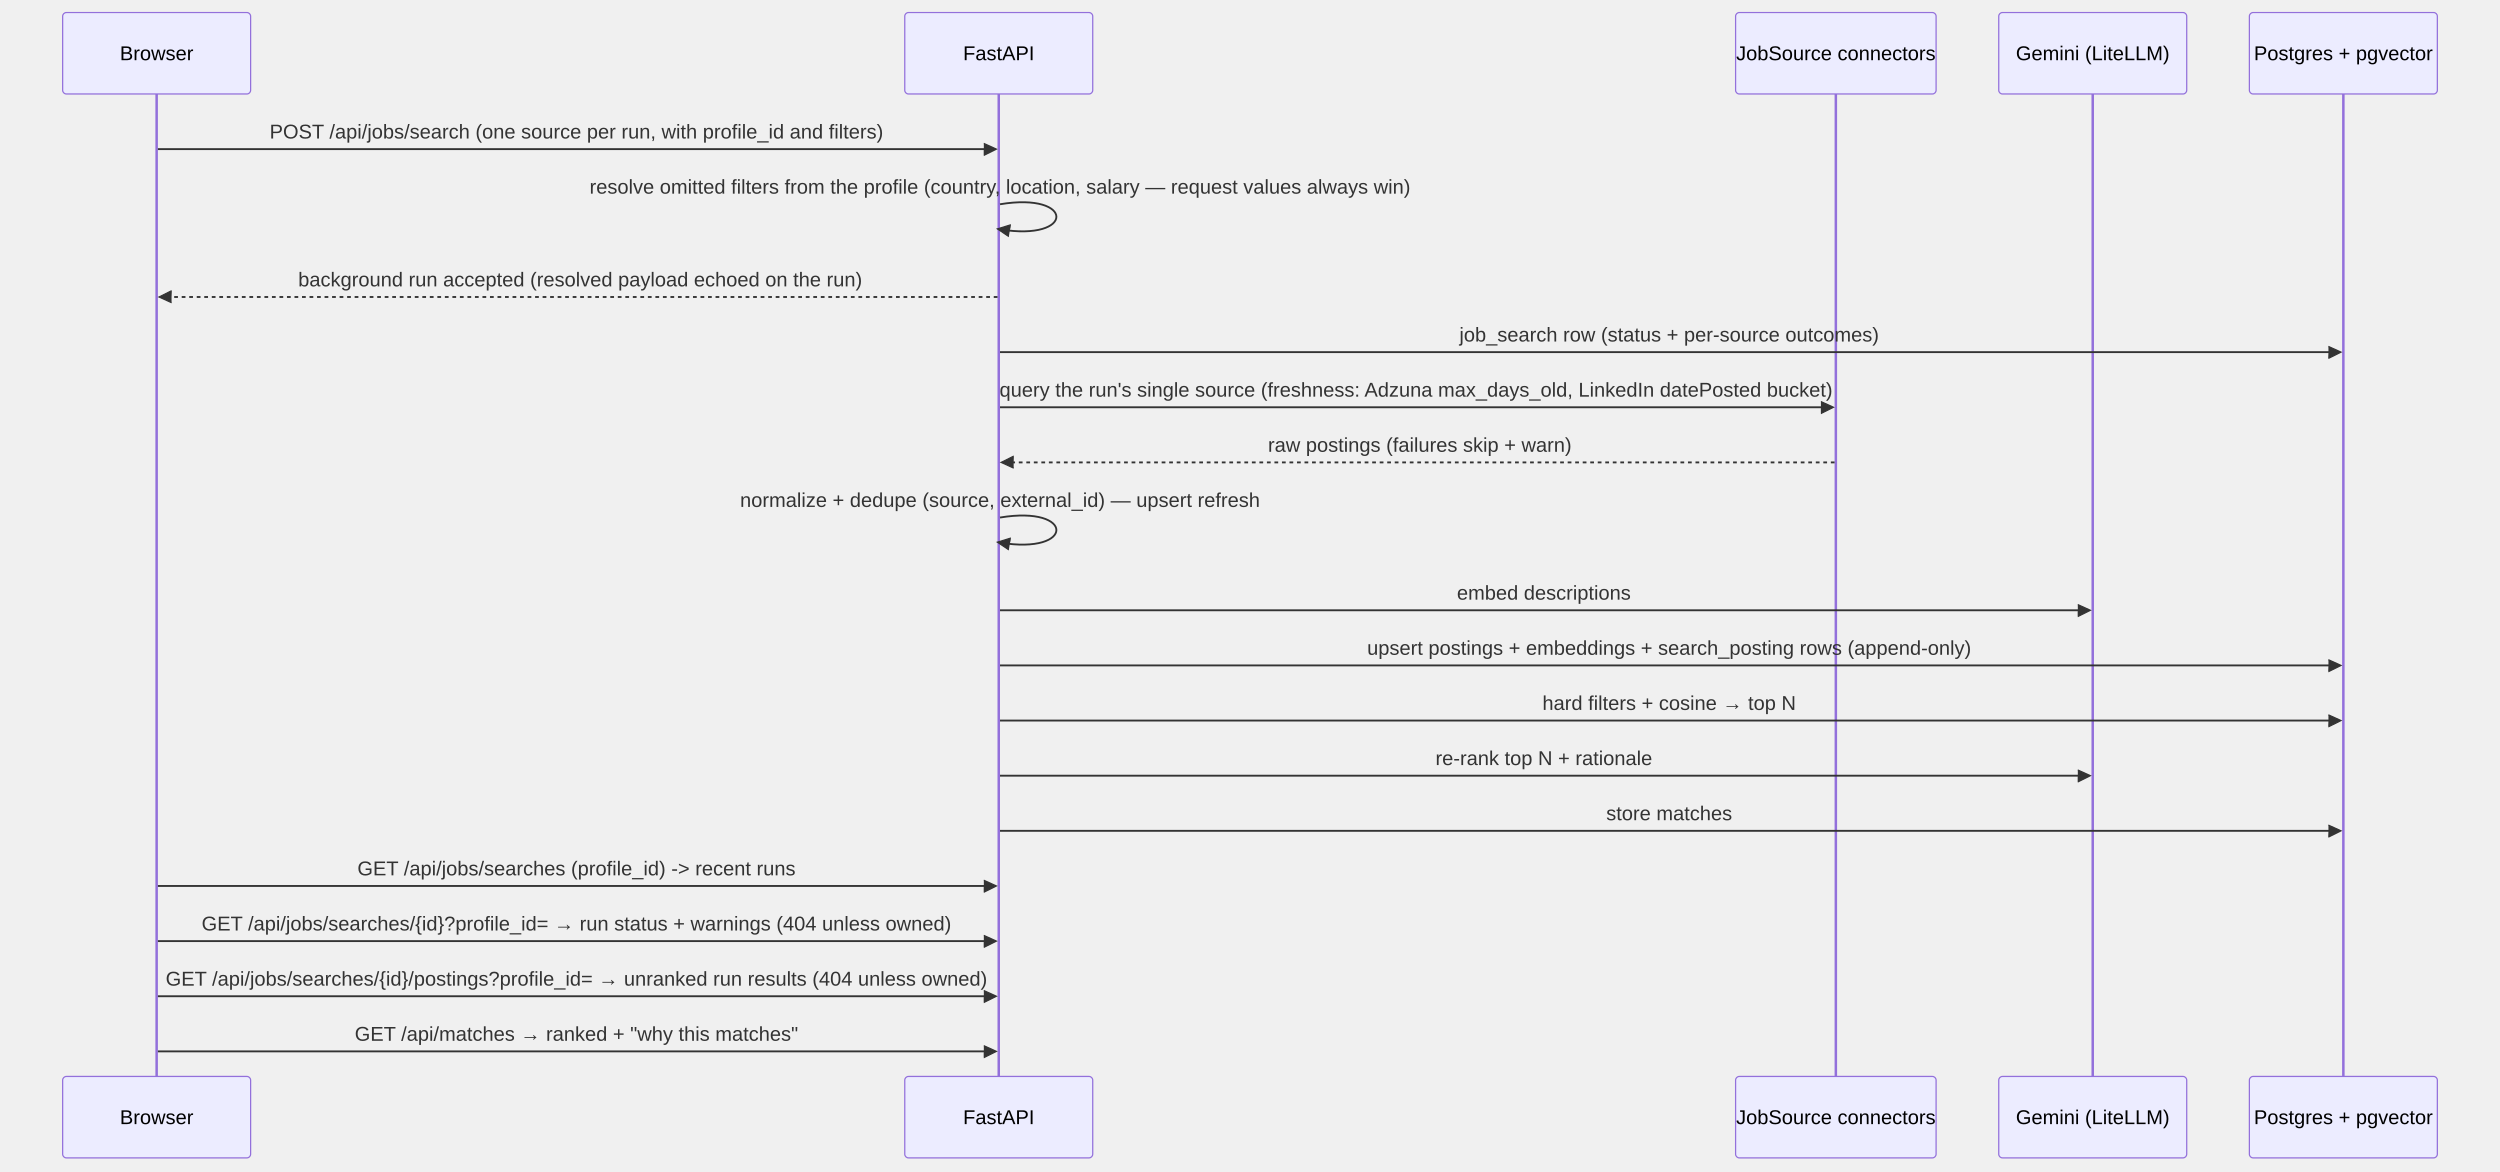
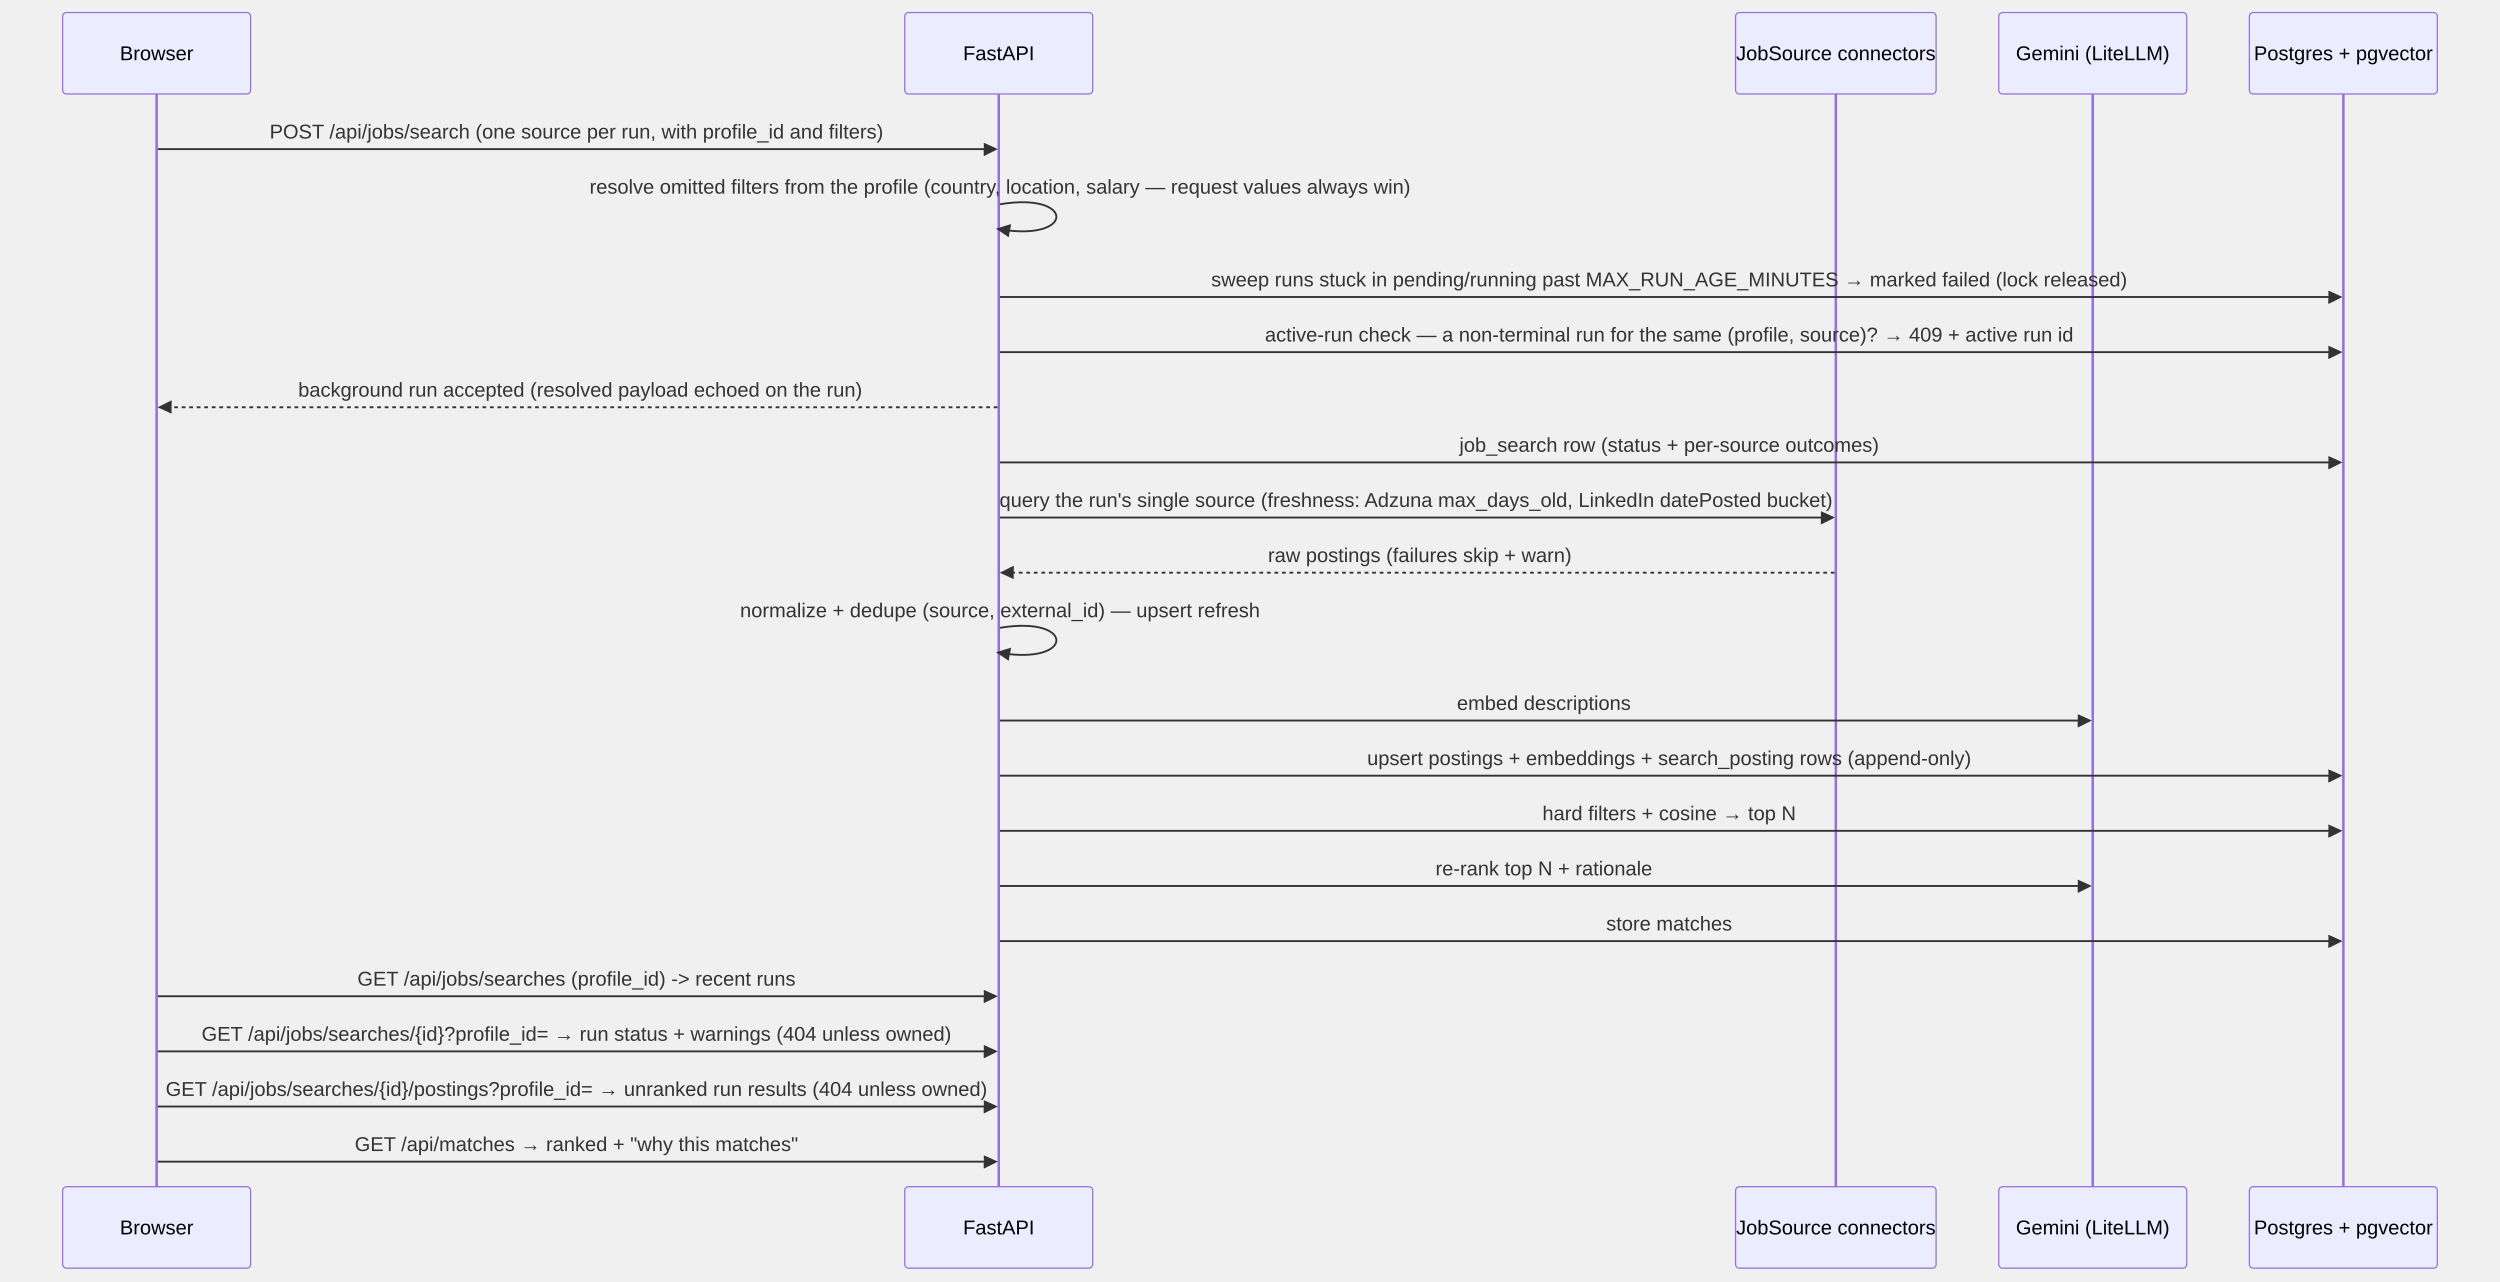
- <svg xmlns="http://www.w3.org/2000/svg" id="my-svg" width="100%" style="max-width: 1995px; background-color: white;" viewBox="-50 -10 1995 935" role="graphics-document document" aria-roledescription="sequence">
+ <svg xmlns="http://www.w3.org/2000/svg" id="my-svg" width="100%" style="max-width: 1995px; background-color: white;" viewBox="-50 -10 1995 1023" role="graphics-document document" aria-roledescription="sequence">
  <g>
-     <rect x="1745" y="849" fill="#eaeaea" stroke="#666" width="150" height="65" name="D" rx="3" ry="3" class="actor actor-bottom" />
-     <text x="1820" y="881.5" dominant-baseline="central" alignment-baseline="central" class="actor actor-box" style="text-anchor: middle; font-size: 16px; font-weight: 400;">
+     <rect x="1745" y="937" fill="#eaeaea" stroke="#666" width="150" height="65" name="D" rx="3" ry="3" class="actor actor-bottom" />
+     <text x="1820" y="969.5" dominant-baseline="central" alignment-baseline="central" class="actor actor-box" style="text-anchor: middle; font-size: 16px; font-weight: 400;">
      <tspan x="1820" dy="0">Postgres + pgvector</tspan>
    </text>
  </g>
  <g>
-     <rect x="1545" y="849" fill="#eaeaea" stroke="#666" width="150" height="65" name="G" rx="3" ry="3" class="actor actor-bottom" />
-     <text x="1620" y="881.5" dominant-baseline="central" alignment-baseline="central" class="actor actor-box" style="text-anchor: middle; font-size: 16px; font-weight: 400;">
+     <rect x="1545" y="937" fill="#eaeaea" stroke="#666" width="150" height="65" name="G" rx="3" ry="3" class="actor actor-bottom" />
+     <text x="1620" y="969.5" dominant-baseline="central" alignment-baseline="central" class="actor actor-box" style="text-anchor: middle; font-size: 16px; font-weight: 400;">
      <tspan x="1620" dy="0">Gemini (LiteLLM)</tspan>
    </text>
  </g>
  <g>
-     <rect x="1335" y="849" fill="#eaeaea" stroke="#666" width="160" height="65" name="C" rx="3" ry="3" class="actor actor-bottom" />
-     <text x="1415" y="881.5" dominant-baseline="central" alignment-baseline="central" class="actor actor-box" style="text-anchor: middle; font-size: 16px; font-weight: 400;">
+     <rect x="1335" y="937" fill="#eaeaea" stroke="#666" width="160" height="65" name="C" rx="3" ry="3" class="actor actor-bottom" />
+     <text x="1415" y="969.5" dominant-baseline="central" alignment-baseline="central" class="actor actor-box" style="text-anchor: middle; font-size: 16px; font-weight: 400;">
      <tspan x="1415" dy="0">JobSource connectors</tspan>
    </text>
  </g>
  <g>
-     <rect x="672" y="849" fill="#eaeaea" stroke="#666" width="150" height="65" name="A" rx="3" ry="3" class="actor actor-bottom" />
-     <text x="747" y="881.5" dominant-baseline="central" alignment-baseline="central" class="actor actor-box" style="text-anchor: middle; font-size: 16px; font-weight: 400;">
+     <rect x="672" y="937" fill="#eaeaea" stroke="#666" width="150" height="65" name="A" rx="3" ry="3" class="actor actor-bottom" />
+     <text x="747" y="969.5" dominant-baseline="central" alignment-baseline="central" class="actor actor-box" style="text-anchor: middle; font-size: 16px; font-weight: 400;">
      <tspan x="747" dy="0">FastAPI</tspan>
    </text>
  </g>
  <g>
-     <rect x="0" y="849" fill="#eaeaea" stroke="#666" width="150" height="65" name="B" rx="3" ry="3" class="actor actor-bottom" />
-     <text x="75" y="881.5" dominant-baseline="central" alignment-baseline="central" class="actor actor-box" style="text-anchor: middle; font-size: 16px; font-weight: 400;">
+     <rect x="0" y="937" fill="#eaeaea" stroke="#666" width="150" height="65" name="B" rx="3" ry="3" class="actor actor-bottom" />
+     <text x="75" y="969.5" dominant-baseline="central" alignment-baseline="central" class="actor actor-box" style="text-anchor: middle; font-size: 16px; font-weight: 400;">
      <tspan x="75" dy="0">Browser</tspan>
    </text>
  </g>
  <g>
-     <line id="actor4" x1="1820" y1="65" x2="1820" y2="849" class="actor-line 200" stroke-width="0.5px" stroke="#999" name="D" data-et="life-line" data-id="D" />
+     <line id="actor4" x1="1820" y1="65" x2="1820" y2="937" class="actor-line 200" stroke-width="0.5px" stroke="#999" name="D" data-et="life-line" data-id="D" />
    <g id="root-4" data-et="participant" data-type="participant" data-id="D">
      <rect x="1745" y="0" fill="#eaeaea" stroke="#666" width="150" height="65" name="D" rx="3" ry="3" class="actor actor-top" />
      <text x="1820" y="32.5" dominant-baseline="central" alignment-baseline="central" class="actor actor-box" style="text-anchor: middle; font-size: 16px; font-weight: 400;">
        <tspan x="1820" dy="0">Postgres + pgvector</tspan>
      </text>
    </g>
  </g>
  <g>
-     <line id="actor3" x1="1620" y1="65" x2="1620" y2="849" class="actor-line 200" stroke-width="0.5px" stroke="#999" name="G" data-et="life-line" data-id="G" />
+     <line id="actor3" x1="1620" y1="65" x2="1620" y2="937" class="actor-line 200" stroke-width="0.5px" stroke="#999" name="G" data-et="life-line" data-id="G" />
    <g id="root-3" data-et="participant" data-type="participant" data-id="G">
      <rect x="1545" y="0" fill="#eaeaea" stroke="#666" width="150" height="65" name="G" rx="3" ry="3" class="actor actor-top" />
      <text x="1620" y="32.5" dominant-baseline="central" alignment-baseline="central" class="actor actor-box" style="text-anchor: middle; font-size: 16px; font-weight: 400;">
        <tspan x="1620" dy="0">Gemini (LiteLLM)</tspan>
      </text>
    </g>
  </g>
  <g>
-     <line id="actor2" x1="1415" y1="65" x2="1415" y2="849" class="actor-line 200" stroke-width="0.5px" stroke="#999" name="C" data-et="life-line" data-id="C" />
+     <line id="actor2" x1="1415" y1="65" x2="1415" y2="937" class="actor-line 200" stroke-width="0.5px" stroke="#999" name="C" data-et="life-line" data-id="C" />
    <g id="root-2" data-et="participant" data-type="participant" data-id="C">
      <rect x="1335" y="0" fill="#eaeaea" stroke="#666" width="160" height="65" name="C" rx="3" ry="3" class="actor actor-top" />
      <text x="1415" y="32.5" dominant-baseline="central" alignment-baseline="central" class="actor actor-box" style="text-anchor: middle; font-size: 16px; font-weight: 400;">
        <tspan x="1415" dy="0">JobSource connectors</tspan>
      </text>
    </g>
  </g>
  <g>
-     <line id="actor1" x1="747" y1="65" x2="747" y2="849" class="actor-line 200" stroke-width="0.5px" stroke="#999" name="A" data-et="life-line" data-id="A" />
+     <line id="actor1" x1="747" y1="65" x2="747" y2="937" class="actor-line 200" stroke-width="0.5px" stroke="#999" name="A" data-et="life-line" data-id="A" />
    <g id="root-1" data-et="participant" data-type="participant" data-id="A">
      <rect x="672" y="0" fill="#eaeaea" stroke="#666" width="150" height="65" name="A" rx="3" ry="3" class="actor actor-top" />
      <text x="747" y="32.5" dominant-baseline="central" alignment-baseline="central" class="actor actor-box" style="text-anchor: middle; font-size: 16px; font-weight: 400;">
        <tspan x="747" dy="0">FastAPI</tspan>
      </text>
    </g>
  </g>
  <g>
-     <line id="actor0" x1="75" y1="65" x2="75" y2="849" class="actor-line 200" stroke-width="0.5px" stroke="#999" name="B" data-et="life-line" data-id="B" />
+     <line id="actor0" x1="75" y1="65" x2="75" y2="937" class="actor-line 200" stroke-width="0.5px" stroke="#999" name="B" data-et="life-line" data-id="B" />
    <g id="root-0" data-et="participant" data-type="participant" data-id="B">
      <rect x="0" y="0" fill="#eaeaea" stroke="#666" width="150" height="65" name="B" rx="3" ry="3" class="actor actor-top" />
      <text x="75" y="32.5" dominant-baseline="central" alignment-baseline="central" class="actor actor-box" style="text-anchor: middle; font-size: 16px; font-weight: 400;">
        <tspan x="75" dy="0">Browser</tspan>
      </text>
    </g>
  </g>
  <style>#my-svg{font-family:"trebuchet ms",verdana,arial,sans-serif;font-size:16px;fill:#333;}@keyframes edge-animation-frame{from{stroke-dashoffset:0;}}@keyframes dash{to{stroke-dashoffset:0;}}#my-svg .edge-animation-slow{stroke-dasharray:9,5!important;stroke-dashoffset:900;animation:dash 50s linear infinite;stroke-linecap:round;}#my-svg .edge-animation-fast{stroke-dasharray:9,5!important;stroke-dashoffset:900;animation:dash 20s linear infinite;stroke-linecap:round;}#my-svg .error-icon{fill:#552222;}#my-svg .error-text{fill:#552222;stroke:#552222;}#my-svg .edge-thickness-normal{stroke-width:1px;}#my-svg .edge-thickness-thick{stroke-width:3.5px;}#my-svg .edge-pattern-solid{stroke-dasharray:0;}#my-svg .edge-thickness-invisible{stroke-width:0;fill:none;}#my-svg .edge-pattern-dashed{stroke-dasharray:3;}#my-svg .edge-pattern-dotted{stroke-dasharray:2;}#my-svg .marker{fill:#333333;stroke:#333333;}#my-svg .marker.cross{stroke:#333333;}#my-svg svg{font-family:"trebuchet ms",verdana,arial,sans-serif;font-size:16px;}#my-svg p{margin:0;}#my-svg .actor{stroke:#9370DB;fill:#ECECFF;stroke-width:1;}#my-svg rect.actor.outer-path[data-look="neo"]{filter:drop-shadow(1px 2px 2px rgba(185, 185, 185, 1));}#my-svg rect.note[data-look="neo"]{stroke:#aaaa33;fill:#fff5ad;filter:drop-shadow(1px 2px 2px rgba(185, 185, 185, 1));}#my-svg text.actor&gt;tspan{fill:black;stroke:none;}#my-svg .actor-line{stroke:#9370DB;}#my-svg .innerArc{stroke-width:1.5;stroke-dasharray:none;}#my-svg .messageLine0{stroke-width:1.5;stroke-dasharray:none;stroke:#333;}#my-svg .messageLine1{stroke-width:1.5;stroke-dasharray:2,2;stroke:#333;}#my-svg [id$="-arrowhead"] path{fill:#333;stroke:#333;}#my-svg .sequenceNumber{fill:white;}#my-svg [id$="-sequencenumber"]{fill:#333;}#my-svg [id$="-crosshead"] path{fill:#333;stroke:#333;}#my-svg .messageText{fill:#333;stroke:none;}#my-svg .labelBox{stroke:#9370DB;fill:#ECECFF;filter:none;}#my-svg .labelText,#my-svg .labelText&gt;tspan{fill:black;stroke:none;}#my-svg .loopText,#my-svg .loopText&gt;tspan{fill:black;stroke:none;}#my-svg .sectionTitle,#my-svg .sectionTitle&gt;tspan{fill:black;stroke:none;}#my-svg .loopLine{stroke-width:2px;stroke-dasharray:2,2;stroke:#9370DB;fill:#9370DB;}#my-svg .note{stroke:#aaaa33;fill:#fff5ad;}#my-svg .noteText,#my-svg .noteText&gt;tspan{fill:black;stroke:none;font-weight:normal;}#my-svg .activation0{fill:#f4f4f4;stroke:#666;}#my-svg .activation1{fill:#f4f4f4;stroke:#666;}#my-svg .activation2{fill:#f4f4f4;stroke:#666;}#my-svg .actorPopupMenu{position:absolute;}#my-svg .actorPopupMenuPanel{position:absolute;fill:#ECECFF;box-shadow:0px 8px 16px 0px rgba(0,0,0,0.2);filter:drop-shadow(3px 5px 2px rgb(0 0 0 / 0.4));}#my-svg .actor-man circle,#my-svg line{fill:#ECECFF;stroke-width:2px;}#my-svg g rect.rect{filter:drop-shadow(1px 2px 2px rgba(185, 185, 185, 1));stroke:#9370DB;}#my-svg .node .neo-node{stroke:#9370DB;}#my-svg [data-look="neo"].node rect,#my-svg [data-look="neo"].cluster rect,#my-svg [data-look="neo"].node polygon{stroke:#9370DB;filter:drop-shadow(1px 2px 2px rgba(185, 185, 185, 1));}#my-svg [data-look="neo"].swimlane.cluster rect{filter:none;}#my-svg [data-look="neo"].node path{stroke:#9370DB;stroke-width:1px;}#my-svg [data-look="neo"].node .outer-path{filter:drop-shadow(1px 2px 2px rgba(185, 185, 185, 1));}#my-svg [data-look="neo"].node .neo-line path{stroke:#9370DB;filter:none;}#my-svg [data-look="neo"].node circle{stroke:#9370DB;filter:drop-shadow(1px 2px 2px rgba(185, 185, 185, 1));}#my-svg [data-look="neo"].node circle .state-start{fill:#000000;}#my-svg [data-look="neo"].icon-shape .icon{fill:#9370DB;filter:drop-shadow(1px 2px 2px rgba(185, 185, 185, 1));}#my-svg [data-look="neo"].icon-shape .icon-neo path{stroke:#9370DB;filter:drop-shadow(1px 2px 2px rgba(185, 185, 185, 1));}#my-svg :root{--mermaid-font-family:"trebuchet ms",verdana,arial,sans-serif;}</style>
  <g />
  <defs>
    <symbol id="my-svg-computer" width="24" height="24">
      <path transform="scale(.5)" d="M2 2v13h20v-13h-20zm18 11h-16v-9h16v9zm-10.228 6l.466-1h3.524l.467 1h-4.457zm14.228 3h-24l2-6h2.104l-1.33 4h18.45l-1.297-4h2.073l2 6zm-5-10h-14v-7h14v7z" />
    </symbol>
  </defs>
  <defs>
    <symbol id="my-svg-database" fill-rule="evenodd" clip-rule="evenodd">
      <path transform="scale(.5)" d="M12.258.001l.256.004.255.005.253.008.251.01.249.012.247.015.246.016.242.019.241.02.239.023.236.024.233.027.231.028.229.031.225.032.223.034.22.036.217.038.214.04.211.041.208.043.205.045.201.046.198.048.194.05.191.051.187.053.183.054.18.056.175.057.172.059.168.06.163.061.16.063.155.064.15.066.074.033.073.033.071.034.07.034.069.035.068.035.067.035.066.035.064.036.064.036.062.036.06.036.06.037.058.037.058.037.055.038.055.038.053.038.052.038.051.039.05.039.048.039.047.039.045.04.044.04.043.04.041.04.04.041.039.041.037.041.036.041.034.041.033.042.032.042.03.042.029.042.027.042.026.043.024.043.023.043.021.043.02.043.018.044.017.043.015.044.013.044.012.044.011.045.009.044.007.045.006.045.004.045.002.045.001.045v17l-.001.045-.002.045-.004.045-.006.045-.007.045-.009.044-.011.045-.012.044-.013.044-.015.044-.017.043-.018.044-.02.043-.021.043-.023.043-.024.043-.026.043-.027.042-.029.042-.03.042-.032.042-.033.042-.034.041-.036.041-.037.041-.039.041-.04.041-.041.04-.043.04-.044.04-.045.04-.047.039-.048.039-.05.039-.051.039-.052.038-.053.038-.055.038-.055.038-.058.037-.058.037-.06.037-.06.036-.062.036-.064.036-.064.036-.066.035-.067.035-.068.035-.069.035-.07.034-.071.034-.073.033-.074.033-.15.066-.155.064-.16.063-.163.061-.168.06-.172.059-.175.057-.18.056-.183.054-.187.053-.191.051-.194.05-.198.048-.201.046-.205.045-.208.043-.211.041-.214.04-.217.038-.22.036-.223.034-.225.032-.229.031-.231.028-.233.027-.236.024-.239.023-.241.02-.242.019-.246.016-.247.015-.249.012-.251.01-.253.008-.255.005-.256.004-.258.001-.258-.001-.256-.004-.255-.005-.253-.008-.251-.01-.249-.012-.247-.015-.245-.016-.243-.019-.241-.02-.238-.023-.236-.024-.234-.027-.231-.028-.228-.031-.226-.032-.223-.034-.22-.036-.217-.038-.214-.04-.211-.041-.208-.043-.204-.045-.201-.046-.198-.048-.195-.05-.19-.051-.187-.053-.184-.054-.179-.056-.176-.057-.172-.059-.167-.06-.164-.061-.159-.063-.155-.064-.151-.066-.074-.033-.072-.033-.072-.034-.07-.034-.069-.035-.068-.035-.067-.035-.066-.035-.064-.036-.063-.036-.062-.036-.061-.036-.06-.037-.058-.037-.057-.037-.056-.038-.055-.038-.053-.038-.052-.038-.051-.039-.049-.039-.049-.039-.046-.039-.046-.04-.044-.04-.043-.04-.041-.04-.04-.041-.039-.041-.037-.041-.036-.041-.034-.041-.033-.042-.032-.042-.03-.042-.029-.042-.027-.042-.026-.043-.024-.043-.023-.043-.021-.043-.02-.043-.018-.044-.017-.043-.015-.044-.013-.044-.012-.044-.011-.045-.009-.044-.007-.045-.006-.045-.004-.045-.002-.045-.001-.045v-17l.001-.045.002-.045.004-.045.006-.045.007-.045.009-.044.011-.045.012-.044.013-.044.015-.044.017-.043.018-.044.02-.043.021-.043.023-.043.024-.043.026-.043.027-.042.029-.042.03-.042.032-.042.033-.042.034-.041.036-.041.037-.041.039-.041.04-.041.041-.04.043-.04.044-.04.046-.04.046-.039.049-.039.049-.039.051-.039.052-.038.053-.038.055-.038.056-.038.057-.037.058-.037.06-.037.061-.036.062-.036.063-.036.064-.036.066-.035.067-.035.068-.035.069-.035.07-.034.072-.034.072-.033.074-.033.151-.066.155-.064.159-.063.164-.061.167-.06.172-.059.176-.057.179-.056.184-.054.187-.053.19-.051.195-.05.198-.048.201-.046.204-.045.208-.043.211-.041.214-.04.217-.038.22-.036.223-.034.226-.032.228-.031.231-.028.234-.027.236-.024.238-.023.241-.02.243-.019.245-.016.247-.015.249-.012.251-.01.253-.008.255-.005.256-.004.258-.001.258.001zm-9.258 20.499v.01l.001.021.003.021.004.022.005.021.006.022.007.022.009.023.01.022.011.023.012.023.013.023.015.023.016.024.017.023.018.024.019.024.021.024.022.025.023.024.024.025.052.049.056.05.061.051.066.051.07.051.075.051.079.052.084.052.088.052.092.052.097.052.102.051.105.052.11.052.114.051.119.051.123.051.127.05.131.05.135.05.139.048.144.049.147.047.152.047.155.047.16.045.163.045.167.043.171.043.176.041.178.041.183.039.187.039.19.037.194.035.197.035.202.033.204.031.209.03.212.029.216.027.219.025.222.024.226.021.23.02.233.018.236.016.24.015.243.012.246.01.249.008.253.005.256.004.259.001.26-.001.257-.004.254-.005.25-.008.247-.011.244-.012.241-.014.237-.016.233-.018.231-.021.226-.021.224-.024.22-.026.216-.027.212-.028.21-.031.205-.031.202-.034.198-.034.194-.036.191-.037.187-.039.183-.04.179-.04.175-.042.172-.043.168-.044.163-.045.16-.046.155-.046.152-.047.148-.048.143-.049.139-.049.136-.05.131-.05.126-.05.123-.051.118-.052.114-.051.11-.052.106-.052.101-.052.096-.052.092-.052.088-.053.083-.051.079-.052.074-.052.07-.051.065-.051.06-.051.056-.05.051-.05.023-.024.023-.025.021-.024.02-.024.019-.024.018-.024.017-.024.015-.023.014-.024.013-.023.012-.023.01-.023.01-.022.008-.022.006-.022.006-.022.004-.022.004-.021.001-.021.001-.021v-4.127l-.077.055-.08.053-.083.054-.085.053-.087.052-.09.052-.093.051-.095.05-.097.05-.1.049-.102.049-.105.048-.106.047-.109.047-.111.046-.114.045-.115.045-.118.044-.12.043-.122.042-.124.042-.126.041-.128.04-.13.04-.132.038-.134.038-.135.037-.138.037-.139.035-.142.035-.143.034-.144.033-.147.032-.148.031-.15.03-.151.03-.153.029-.154.027-.156.027-.158.026-.159.025-.161.024-.162.023-.163.022-.165.021-.166.02-.167.019-.169.018-.169.017-.171.016-.173.015-.173.014-.175.013-.175.012-.177.011-.178.01-.179.008-.179.008-.181.006-.182.005-.182.004-.184.003-.184.002h-.37l-.184-.002-.184-.003-.182-.004-.182-.005-.181-.006-.179-.008-.179-.008-.178-.01-.176-.011-.176-.012-.175-.013-.173-.014-.172-.015-.171-.016-.17-.017-.169-.018-.167-.019-.166-.02-.165-.021-.163-.022-.162-.023-.161-.024-.159-.025-.157-.026-.156-.027-.155-.027-.153-.029-.151-.03-.15-.03-.148-.031-.146-.032-.145-.033-.143-.034-.141-.035-.14-.035-.137-.037-.136-.037-.134-.038-.132-.038-.13-.04-.128-.04-.126-.041-.124-.042-.122-.042-.12-.044-.117-.043-.116-.045-.113-.045-.112-.046-.109-.047-.106-.047-.105-.048-.102-.049-.1-.049-.097-.05-.095-.05-.093-.052-.09-.051-.087-.052-.085-.053-.083-.054-.08-.054-.077-.054v4.127zm0-5.654v.011l.001.021.003.021.004.021.005.022.006.022.007.022.009.022.01.022.011.023.012.023.013.023.015.024.016.023.017.024.018.024.019.024.021.024.022.024.023.025.024.024.052.05.056.05.061.05.066.051.07.051.075.052.079.051.084.052.088.052.092.052.097.052.102.052.105.052.11.051.114.051.119.052.123.05.127.051.131.05.135.049.139.049.144.048.147.048.152.047.155.046.16.045.163.045.167.044.171.042.176.042.178.04.183.04.187.038.19.037.194.036.197.034.202.033.204.032.209.03.212.028.216.027.219.025.222.024.226.022.23.02.233.018.236.016.24.014.243.012.246.01.249.008.253.006.256.003.259.001.26-.001.257-.003.254-.006.25-.008.247-.01.244-.012.241-.015.237-.016.233-.018.231-.02.226-.022.224-.024.22-.025.216-.027.212-.029.21-.03.205-.032.202-.033.198-.035.194-.036.191-.037.187-.039.183-.039.179-.041.175-.042.172-.043.168-.044.163-.045.16-.045.155-.047.152-.047.148-.048.143-.048.139-.05.136-.049.131-.05.126-.051.123-.051.118-.051.114-.052.11-.052.106-.052.101-.052.096-.052.092-.052.088-.052.083-.052.079-.052.074-.051.07-.052.065-.051.06-.05.056-.051.051-.049.023-.025.023-.024.021-.025.02-.024.019-.024.018-.024.017-.024.015-.023.014-.023.013-.024.012-.022.01-.023.01-.023.008-.022.006-.022.006-.022.004-.021.004-.022.001-.021.001-.021v-4.139l-.077.054-.08.054-.083.054-.085.052-.087.053-.09.051-.093.051-.095.051-.097.05-.1.049-.102.049-.105.048-.106.047-.109.047-.111.046-.114.045-.115.044-.118.044-.12.044-.122.042-.124.042-.126.041-.128.04-.13.039-.132.039-.134.038-.135.037-.138.036-.139.036-.142.035-.143.033-.144.033-.147.033-.148.031-.15.03-.151.03-.153.028-.154.028-.156.027-.158.026-.159.025-.161.024-.162.023-.163.022-.165.021-.166.02-.167.019-.169.018-.169.017-.171.016-.173.015-.173.014-.175.013-.175.012-.177.011-.178.009-.179.009-.179.007-.181.007-.182.005-.182.004-.184.003-.184.002h-.37l-.184-.002-.184-.003-.182-.004-.182-.005-.181-.007-.179-.007-.179-.009-.178-.009-.176-.011-.176-.012-.175-.013-.173-.014-.172-.015-.171-.016-.17-.017-.169-.018-.167-.019-.166-.02-.165-.021-.163-.022-.162-.023-.161-.024-.159-.025-.157-.026-.156-.027-.155-.028-.153-.028-.151-.03-.15-.03-.148-.031-.146-.033-.145-.033-.143-.033-.141-.035-.14-.036-.137-.036-.136-.037-.134-.038-.132-.039-.13-.039-.128-.04-.126-.041-.124-.042-.122-.043-.12-.043-.117-.044-.116-.044-.113-.046-.112-.046-.109-.046-.106-.047-.105-.048-.102-.049-.1-.049-.097-.05-.095-.051-.093-.051-.09-.051-.087-.053-.085-.052-.083-.054-.08-.054-.077-.054v4.139zm0-5.666v.011l.001.02.003.022.004.021.005.022.006.021.007.022.009.023.01.022.011.023.012.023.013.023.015.023.016.024.017.024.018.023.019.024.021.025.022.024.023.024.024.025.052.05.056.05.061.05.066.051.07.051.075.052.079.051.084.052.088.052.092.052.097.052.102.052.105.051.11.052.114.051.119.051.123.051.127.05.131.05.135.05.139.049.144.048.147.048.152.047.155.046.16.045.163.045.167.043.171.043.176.042.178.04.183.04.187.038.19.037.194.036.197.034.202.033.204.032.209.03.212.028.216.027.219.025.222.024.226.021.23.02.233.018.236.017.24.014.243.012.246.01.249.008.253.006.256.003.259.001.26-.001.257-.003.254-.006.25-.008.247-.01.244-.013.241-.014.237-.016.233-.018.231-.02.226-.022.224-.024.22-.025.216-.027.212-.029.21-.03.205-.032.202-.033.198-.035.194-.036.191-.037.187-.039.183-.039.179-.041.175-.042.172-.043.168-.044.163-.045.16-.045.155-.047.152-.047.148-.048.143-.049.139-.049.136-.049.131-.051.126-.05.123-.051.118-.052.114-.051.11-.052.106-.052.101-.052.096-.052.092-.052.088-.052.083-.052.079-.052.074-.052.07-.051.065-.051.06-.051.056-.05.051-.049.023-.025.023-.025.021-.024.02-.024.019-.024.018-.024.017-.024.015-.023.014-.024.013-.023.012-.023.01-.022.01-.023.008-.022.006-.022.006-.022.004-.022.004-.021.001-.021.001-.021v-4.153l-.077.054-.08.054-.083.053-.085.053-.087.053-.09.051-.093.051-.095.051-.097.05-.1.049-.102.048-.105.048-.106.048-.109.046-.111.046-.114.046-.115.044-.118.044-.12.043-.122.043-.124.042-.126.041-.128.04-.13.039-.132.039-.134.038-.135.037-.138.036-.139.036-.142.034-.143.034-.144.033-.147.032-.148.032-.15.03-.151.03-.153.028-.154.028-.156.027-.158.026-.159.024-.161.024-.162.023-.163.023-.165.021-.166.02-.167.019-.169.018-.169.017-.171.016-.173.015-.173.014-.175.013-.175.012-.177.01-.178.01-.179.009-.179.007-.181.006-.182.006-.182.004-.184.003-.184.001-.185.001-.185-.001-.184-.001-.184-.003-.182-.004-.182-.006-.181-.006-.179-.007-.179-.009-.178-.01-.176-.01-.176-.012-.175-.013-.173-.014-.172-.015-.171-.016-.17-.017-.169-.018-.167-.019-.166-.02-.165-.021-.163-.023-.162-.023-.161-.024-.159-.024-.157-.026-.156-.027-.155-.028-.153-.028-.151-.03-.15-.03-.148-.032-.146-.032-.145-.033-.143-.034-.141-.034-.14-.036-.137-.036-.136-.037-.134-.038-.132-.039-.13-.039-.128-.041-.126-.041-.124-.041-.122-.043-.12-.043-.117-.044-.116-.044-.113-.046-.112-.046-.109-.046-.106-.048-.105-.048-.102-.048-.1-.05-.097-.049-.095-.051-.093-.051-.09-.052-.087-.052-.085-.053-.083-.053-.08-.054-.077-.054v4.153zm8.74-8.179l-.257.004-.254.005-.25.008-.247.011-.244.012-.241.014-.237.016-.233.018-.231.021-.226.022-.224.023-.22.026-.216.027-.212.028-.21.031-.205.032-.202.033-.198.034-.194.036-.191.038-.187.038-.183.04-.179.041-.175.042-.172.043-.168.043-.163.045-.16.046-.155.046-.152.048-.148.048-.143.048-.139.049-.136.05-.131.05-.126.051-.123.051-.118.051-.114.052-.11.052-.106.052-.101.052-.096.052-.092.052-.088.052-.083.052-.079.052-.074.051-.07.052-.065.051-.06.05-.056.05-.051.05-.023.025-.023.024-.021.024-.02.025-.019.024-.018.024-.017.023-.015.024-.014.023-.013.023-.012.023-.01.023-.01.022-.008.022-.006.023-.006.021-.004.022-.004.021-.001.021-.001.021.001.021.001.021.004.021.004.022.006.021.006.023.008.022.01.022.01.023.012.023.013.023.014.023.015.024.017.023.018.024.019.024.02.025.021.024.023.024.023.025.051.05.056.05.06.05.065.051.07.052.074.051.079.052.083.052.088.052.092.052.096.052.101.052.106.052.11.052.114.052.118.051.123.051.126.051.131.05.136.05.139.049.143.048.148.048.152.048.155.046.16.046.163.045.168.043.172.043.175.042.179.041.183.04.187.038.191.038.194.036.198.034.202.033.205.032.21.031.212.028.216.027.22.026.224.023.226.022.231.021.233.018.237.016.241.014.244.012.247.011.25.008.254.005.257.004.26.001.26-.001.257-.004.254-.005.25-.008.247-.011.244-.012.241-.014.237-.016.233-.018.231-.021.226-.022.224-.023.22-.026.216-.027.212-.028.21-.031.205-.032.202-.033.198-.034.194-.036.191-.038.187-.038.183-.04.179-.041.175-.042.172-.043.168-.043.163-.045.16-.046.155-.046.152-.048.148-.048.143-.048.139-.049.136-.05.131-.05.126-.051.123-.051.118-.051.114-.052.11-.052.106-.052.101-.052.096-.052.092-.052.088-.052.083-.052.079-.052.074-.051.07-.052.065-.051.06-.05.056-.05.051-.05.023-.025.023-.024.021-.024.02-.025.019-.024.018-.024.017-.023.015-.024.014-.023.013-.023.012-.023.01-.023.01-.022.008-.022.006-.023.006-.021.004-.022.004-.021.001-.021.001-.021-.001-.021-.001-.021-.004-.021-.004-.022-.006-.021-.006-.023-.008-.022-.01-.022-.01-.023-.012-.023-.013-.023-.014-.023-.015-.024-.017-.023-.018-.024-.019-.024-.02-.025-.021-.024-.023-.024-.023-.025-.051-.05-.056-.05-.06-.05-.065-.051-.07-.052-.074-.051-.079-.052-.083-.052-.088-.052-.092-.052-.096-.052-.101-.052-.106-.052-.11-.052-.114-.052-.118-.051-.123-.051-.126-.051-.131-.05-.136-.05-.139-.049-.143-.048-.148-.048-.152-.048-.155-.046-.16-.046-.163-.045-.168-.043-.172-.043-.175-.042-.179-.041-.183-.04-.187-.038-.191-.038-.194-.036-.198-.034-.202-.033-.205-.032-.21-.031-.212-.028-.216-.027-.22-.026-.224-.023-.226-.022-.231-.021-.233-.018-.237-.016-.241-.014-.244-.012-.247-.011-.25-.008-.254-.005-.257-.004-.26-.001-.26.001z" />
    </symbol>
  </defs>
  <defs>
    <symbol id="my-svg-clock" width="24" height="24">
      <path transform="scale(.5)" d="M12 2c5.514 0 10 4.486 10 10s-4.486 10-10 10-10-4.486-10-10 4.486-10 10-10zm0-2c-6.627 0-12 5.373-12 12s5.373 12 12 12 12-5.373 12-12-5.373-12-12-12zm5.848 12.459c.202.038.202.333.001.372-1.907.361-6.045 1.111-6.547 1.111-.719 0-1.301-.582-1.301-1.301 0-.512.77-5.447 1.125-7.445.034-.192.312-.181.343.014l.985 6.238 5.394 1.011z" />
    </symbol>
  </defs>
  <defs>
    <marker id="my-svg-arrowhead" refX="7.9" refY="5" markerUnits="userSpaceOnUse" markerWidth="12" markerHeight="12" orient="auto-start-reverse">
      <path d="M -1 0 L 10 5 L 0 10 z" />
    </marker>
  </defs>
  <defs>
    <marker id="my-svg-crosshead" markerWidth="15" markerHeight="8" orient="auto" refX="4" refY="4.5">
      <path fill="none" stroke="#000000" stroke-width="1pt" d="M 1,2 L 6,7 M 6,2 L 1,7" style="stroke-dasharray: 0, 0;" />
    </marker>
  </defs>
  <defs>
    <marker id="my-svg-filled-head" refX="15.5" refY="7" markerWidth="20" markerHeight="28" orient="auto">
      <path d="M 18,7 L9,13 L14,7 L9,1 Z" />
    </marker>
  </defs>
  <defs>
    <marker id="my-svg-sequencenumber" refX="15" refY="15" markerWidth="60" markerHeight="40" orient="auto">
      <circle cx="15" cy="15" r="6" />
    </marker>
  </defs>
  <defs>
    <marker id="my-svg-solidTopArrowHead" refX="7.9" refY="7.25" markerUnits="userSpaceOnUse" markerWidth="12" markerHeight="12" orient="auto-start-reverse">
      <path d="M 0 0 L 10 8 L 0 8 z" />
    </marker>
  </defs>
  <defs>
    <marker id="my-svg-solidBottomArrowHead" refX="7.9" refY="0.75" markerUnits="userSpaceOnUse" markerWidth="12" markerHeight="12" orient="auto-start-reverse">
      <path d="M 0 0 L 10 0 L 0 8 z" />
    </marker>
  </defs>
  <defs>
    <marker id="my-svg-stickTopArrowHead" refX="7.5" refY="7" markerUnits="userSpaceOnUse" markerWidth="12" markerHeight="12" orient="auto-start-reverse">
      <path d="M 0 0 L 7 7" stroke="black" stroke-width="1.5" fill="none" />
    </marker>
  </defs>
  <defs>
    <marker id="my-svg-stickBottomArrowHead" refX="7.5" refY="0" markerUnits="userSpaceOnUse" markerWidth="12" markerHeight="12" orient="auto-start-reverse">
      <path d="M 0 7 L 7 0" stroke="black" stroke-width="1.5" fill="none" />
    </marker>
  </defs>
  <text x="410" y="80" text-anchor="middle" dominant-baseline="middle" alignment-baseline="middle" class="messageText" dy="1em" style="font-size: 16px; font-weight: 400;">POST /api/jobs/search (one source per run, with profile_id and filters)</text>
  <line x1="76" y1="109" x2="743" y2="109" class="messageLine0" data-et="message" data-id="i0" data-from="B" data-to="A" stroke-width="2" stroke="none" marker-end="url(#my-svg-arrowhead)" style="fill: none;" />
  <text x="748" y="124" text-anchor="middle" dominant-baseline="middle" alignment-baseline="middle" class="messageText" dy="1em" style="font-size: 16px; font-weight: 400;">resolve omitted filters from the profile (country, location, salary — request values always win)</text>
  <path d="M 748,153 C 808,143 808,183 748,173" class="messageLine0" data-et="message" data-id="i1" data-from="A" data-to="A" stroke-width="2" stroke="none" marker-end="url(#my-svg-arrowhead)" style="fill: none;" />
-   <text x="413" y="198" text-anchor="middle" dominant-baseline="middle" alignment-baseline="middle" class="messageText" dy="1em" style="font-size: 16px; font-weight: 400;">background run accepted (resolved payload echoed on the run)</text>
-   <line x1="746" y1="227" x2="79" y2="227" class="messageLine1" data-et="message" data-id="i2" data-from="A" data-to="B" stroke-width="2" stroke="none" marker-end="url(#my-svg-arrowhead)" style="stroke-dasharray: 3, 3; fill: none;" />
-   <text x="1282" y="242" text-anchor="middle" dominant-baseline="middle" alignment-baseline="middle" class="messageText" dy="1em" style="font-size: 16px; font-weight: 400;">job_search row (status + per-source outcomes)</text>
+   <text x="1282" y="198" text-anchor="middle" dominant-baseline="middle" alignment-baseline="middle" class="messageText" dy="1em" style="font-size: 16px; font-weight: 400;">sweep runs stuck in pending/running past MAX_RUN_AGE_MINUTES → marked failed (lock released)</text>
+   <line x1="748" y1="227" x2="1816" y2="227" class="messageLine0" data-et="message" data-id="i2" data-from="A" data-to="D" stroke-width="2" stroke="none" marker-end="url(#my-svg-arrowhead)" style="fill: none;" />
+   <text x="1282" y="242" text-anchor="middle" dominant-baseline="middle" alignment-baseline="middle" class="messageText" dy="1em" style="font-size: 16px; font-weight: 400;">active-run check — a non-terminal run for the same (profile, source)? → 409 + active run id</text>
  <line x1="748" y1="271" x2="1816" y2="271" class="messageLine0" data-et="message" data-id="i3" data-from="A" data-to="D" stroke-width="2" stroke="none" marker-end="url(#my-svg-arrowhead)" style="fill: none;" />
-   <text x="1080" y="286" text-anchor="middle" dominant-baseline="middle" alignment-baseline="middle" class="messageText" dy="1em" style="font-size: 16px; font-weight: 400;">query the run's single source (freshness: Adzuna max_days_old, LinkedIn datePosted bucket)</text>
-   <line x1="748" y1="315" x2="1411" y2="315" class="messageLine0" data-et="message" data-id="i4" data-from="A" data-to="C" stroke-width="2" stroke="none" marker-end="url(#my-svg-arrowhead)" style="fill: none;" />
-   <text x="1083" y="330" text-anchor="middle" dominant-baseline="middle" alignment-baseline="middle" class="messageText" dy="1em" style="font-size: 16px; font-weight: 400;">raw postings (failures skip + warn)</text>
-   <line x1="1414" y1="359" x2="751" y2="359" class="messageLine1" data-et="message" data-id="i5" data-from="C" data-to="A" stroke-width="2" stroke="none" marker-end="url(#my-svg-arrowhead)" style="stroke-dasharray: 3, 3; fill: none;" />
-   <text x="748" y="374" text-anchor="middle" dominant-baseline="middle" alignment-baseline="middle" class="messageText" dy="1em" style="font-size: 16px; font-weight: 400;">normalize + dedupe (source, external_id) — upsert refresh</text>
-   <path d="M 748,403 C 808,393 808,433 748,423" class="messageLine0" data-et="message" data-id="i6" data-from="A" data-to="A" stroke-width="2" stroke="none" marker-end="url(#my-svg-arrowhead)" style="fill: none;" />
-   <text x="1182" y="448" text-anchor="middle" dominant-baseline="middle" alignment-baseline="middle" class="messageText" dy="1em" style="font-size: 16px; font-weight: 400;">embed descriptions</text>
-   <line x1="748" y1="477" x2="1616" y2="477" class="messageLine0" data-et="message" data-id="i7" data-from="A" data-to="G" stroke-width="2" stroke="none" marker-end="url(#my-svg-arrowhead)" style="fill: none;" />
-   <text x="1282" y="492" text-anchor="middle" dominant-baseline="middle" alignment-baseline="middle" class="messageText" dy="1em" style="font-size: 16px; font-weight: 400;">upsert postings + embeddings + search_posting rows (append-only)</text>
-   <line x1="748" y1="521" x2="1816" y2="521" class="messageLine0" data-et="message" data-id="i8" data-from="A" data-to="D" stroke-width="2" stroke="none" marker-end="url(#my-svg-arrowhead)" style="fill: none;" />
-   <text x="1282" y="536" text-anchor="middle" dominant-baseline="middle" alignment-baseline="middle" class="messageText" dy="1em" style="font-size: 16px; font-weight: 400;">hard filters + cosine → top N</text>
-   <line x1="748" y1="565" x2="1816" y2="565" class="messageLine0" data-et="message" data-id="i9" data-from="A" data-to="D" stroke-width="2" stroke="none" marker-end="url(#my-svg-arrowhead)" style="fill: none;" />
-   <text x="1182" y="580" text-anchor="middle" dominant-baseline="middle" alignment-baseline="middle" class="messageText" dy="1em" style="font-size: 16px; font-weight: 400;">re-rank top N + rationale</text>
-   <line x1="748" y1="609" x2="1616" y2="609" class="messageLine0" data-et="message" data-id="i10" data-from="A" data-to="G" stroke-width="2" stroke="none" marker-end="url(#my-svg-arrowhead)" style="fill: none;" />
-   <text x="1282" y="624" text-anchor="middle" dominant-baseline="middle" alignment-baseline="middle" class="messageText" dy="1em" style="font-size: 16px; font-weight: 400;">store matches</text>
+   <text x="413" y="286" text-anchor="middle" dominant-baseline="middle" alignment-baseline="middle" class="messageText" dy="1em" style="font-size: 16px; font-weight: 400;">background run accepted (resolved payload echoed on the run)</text>
+   <line x1="746" y1="315" x2="79" y2="315" class="messageLine1" data-et="message" data-id="i4" data-from="A" data-to="B" stroke-width="2" stroke="none" marker-end="url(#my-svg-arrowhead)" style="stroke-dasharray: 3, 3; fill: none;" />
+   <text x="1282" y="330" text-anchor="middle" dominant-baseline="middle" alignment-baseline="middle" class="messageText" dy="1em" style="font-size: 16px; font-weight: 400;">job_search row (status + per-source outcomes)</text>
+   <line x1="748" y1="359" x2="1816" y2="359" class="messageLine0" data-et="message" data-id="i5" data-from="A" data-to="D" stroke-width="2" stroke="none" marker-end="url(#my-svg-arrowhead)" style="fill: none;" />
+   <text x="1080" y="374" text-anchor="middle" dominant-baseline="middle" alignment-baseline="middle" class="messageText" dy="1em" style="font-size: 16px; font-weight: 400;">query the run's single source (freshness: Adzuna max_days_old, LinkedIn datePosted bucket)</text>
+   <line x1="748" y1="403" x2="1411" y2="403" class="messageLine0" data-et="message" data-id="i6" data-from="A" data-to="C" stroke-width="2" stroke="none" marker-end="url(#my-svg-arrowhead)" style="fill: none;" />
+   <text x="1083" y="418" text-anchor="middle" dominant-baseline="middle" alignment-baseline="middle" class="messageText" dy="1em" style="font-size: 16px; font-weight: 400;">raw postings (failures skip + warn)</text>
+   <line x1="1414" y1="447" x2="751" y2="447" class="messageLine1" data-et="message" data-id="i7" data-from="C" data-to="A" stroke-width="2" stroke="none" marker-end="url(#my-svg-arrowhead)" style="stroke-dasharray: 3, 3; fill: none;" />
+   <text x="748" y="462" text-anchor="middle" dominant-baseline="middle" alignment-baseline="middle" class="messageText" dy="1em" style="font-size: 16px; font-weight: 400;">normalize + dedupe (source, external_id) — upsert refresh</text>
+   <path d="M 748,491 C 808,481 808,521 748,511" class="messageLine0" data-et="message" data-id="i8" data-from="A" data-to="A" stroke-width="2" stroke="none" marker-end="url(#my-svg-arrowhead)" style="fill: none;" />
+   <text x="1182" y="536" text-anchor="middle" dominant-baseline="middle" alignment-baseline="middle" class="messageText" dy="1em" style="font-size: 16px; font-weight: 400;">embed descriptions</text>
+   <line x1="748" y1="565" x2="1616" y2="565" class="messageLine0" data-et="message" data-id="i9" data-from="A" data-to="G" stroke-width="2" stroke="none" marker-end="url(#my-svg-arrowhead)" style="fill: none;" />
+   <text x="1282" y="580" text-anchor="middle" dominant-baseline="middle" alignment-baseline="middle" class="messageText" dy="1em" style="font-size: 16px; font-weight: 400;">upsert postings + embeddings + search_posting rows (append-only)</text>
+   <line x1="748" y1="609" x2="1816" y2="609" class="messageLine0" data-et="message" data-id="i10" data-from="A" data-to="D" stroke-width="2" stroke="none" marker-end="url(#my-svg-arrowhead)" style="fill: none;" />
+   <text x="1282" y="624" text-anchor="middle" dominant-baseline="middle" alignment-baseline="middle" class="messageText" dy="1em" style="font-size: 16px; font-weight: 400;">hard filters + cosine → top N</text>
  <line x1="748" y1="653" x2="1816" y2="653" class="messageLine0" data-et="message" data-id="i11" data-from="A" data-to="D" stroke-width="2" stroke="none" marker-end="url(#my-svg-arrowhead)" style="fill: none;" />
-   <text x="410" y="668" text-anchor="middle" dominant-baseline="middle" alignment-baseline="middle" class="messageText" dy="1em" style="font-size: 16px; font-weight: 400;">GET /api/jobs/searches (profile_id) -&gt; recent runs</text>
-   <line x1="76" y1="697" x2="743" y2="697" class="messageLine0" data-et="message" data-id="i12" data-from="B" data-to="A" stroke-width="2" stroke="none" marker-end="url(#my-svg-arrowhead)" style="fill: none;" />
-   <text x="410" y="712" text-anchor="middle" dominant-baseline="middle" alignment-baseline="middle" class="messageText" dy="1em" style="font-size: 16px; font-weight: 400;">GET /api/jobs/searches/{id}?profile_id= → run status + warnings (404 unless owned)</text>
-   <line x1="76" y1="741" x2="743" y2="741" class="messageLine0" data-et="message" data-id="i13" data-from="B" data-to="A" stroke-width="2" stroke="none" marker-end="url(#my-svg-arrowhead)" style="fill: none;" />
-   <text x="410" y="756" text-anchor="middle" dominant-baseline="middle" alignment-baseline="middle" class="messageText" dy="1em" style="font-size: 16px; font-weight: 400;">GET /api/jobs/searches/{id}/postings?profile_id= → unranked run results (404 unless owned)</text>
+   <text x="1182" y="668" text-anchor="middle" dominant-baseline="middle" alignment-baseline="middle" class="messageText" dy="1em" style="font-size: 16px; font-weight: 400;">re-rank top N + rationale</text>
+   <line x1="748" y1="697" x2="1616" y2="697" class="messageLine0" data-et="message" data-id="i12" data-from="A" data-to="G" stroke-width="2" stroke="none" marker-end="url(#my-svg-arrowhead)" style="fill: none;" />
+   <text x="1282" y="712" text-anchor="middle" dominant-baseline="middle" alignment-baseline="middle" class="messageText" dy="1em" style="font-size: 16px; font-weight: 400;">store matches</text>
+   <line x1="748" y1="741" x2="1816" y2="741" class="messageLine0" data-et="message" data-id="i13" data-from="A" data-to="D" stroke-width="2" stroke="none" marker-end="url(#my-svg-arrowhead)" style="fill: none;" />
+   <text x="410" y="756" text-anchor="middle" dominant-baseline="middle" alignment-baseline="middle" class="messageText" dy="1em" style="font-size: 16px; font-weight: 400;">GET /api/jobs/searches (profile_id) -&gt; recent runs</text>
  <line x1="76" y1="785" x2="743" y2="785" class="messageLine0" data-et="message" data-id="i14" data-from="B" data-to="A" stroke-width="2" stroke="none" marker-end="url(#my-svg-arrowhead)" style="fill: none;" />
-   <text x="410" y="800" text-anchor="middle" dominant-baseline="middle" alignment-baseline="middle" class="messageText" dy="1em" style="font-size: 16px; font-weight: 400;">GET /api/matches → ranked + "why this matches"</text>
+   <text x="410" y="800" text-anchor="middle" dominant-baseline="middle" alignment-baseline="middle" class="messageText" dy="1em" style="font-size: 16px; font-weight: 400;">GET /api/jobs/searches/{id}?profile_id= → run status + warnings (404 unless owned)</text>
  <line x1="76" y1="829" x2="743" y2="829" class="messageLine0" data-et="message" data-id="i15" data-from="B" data-to="A" stroke-width="2" stroke="none" marker-end="url(#my-svg-arrowhead)" style="fill: none;" />
+   <text x="410" y="844" text-anchor="middle" dominant-baseline="middle" alignment-baseline="middle" class="messageText" dy="1em" style="font-size: 16px; font-weight: 400;">GET /api/jobs/searches/{id}/postings?profile_id= → unranked run results (404 unless owned)</text>
+   <line x1="76" y1="873" x2="743" y2="873" class="messageLine0" data-et="message" data-id="i16" data-from="B" data-to="A" stroke-width="2" stroke="none" marker-end="url(#my-svg-arrowhead)" style="fill: none;" />
+   <text x="410" y="888" text-anchor="middle" dominant-baseline="middle" alignment-baseline="middle" class="messageText" dy="1em" style="font-size: 16px; font-weight: 400;">GET /api/matches → ranked + "why this matches"</text>
+   <line x1="76" y1="917" x2="743" y2="917" class="messageLine0" data-et="message" data-id="i17" data-from="B" data-to="A" stroke-width="2" stroke="none" marker-end="url(#my-svg-arrowhead)" style="fill: none;" />
</svg>
